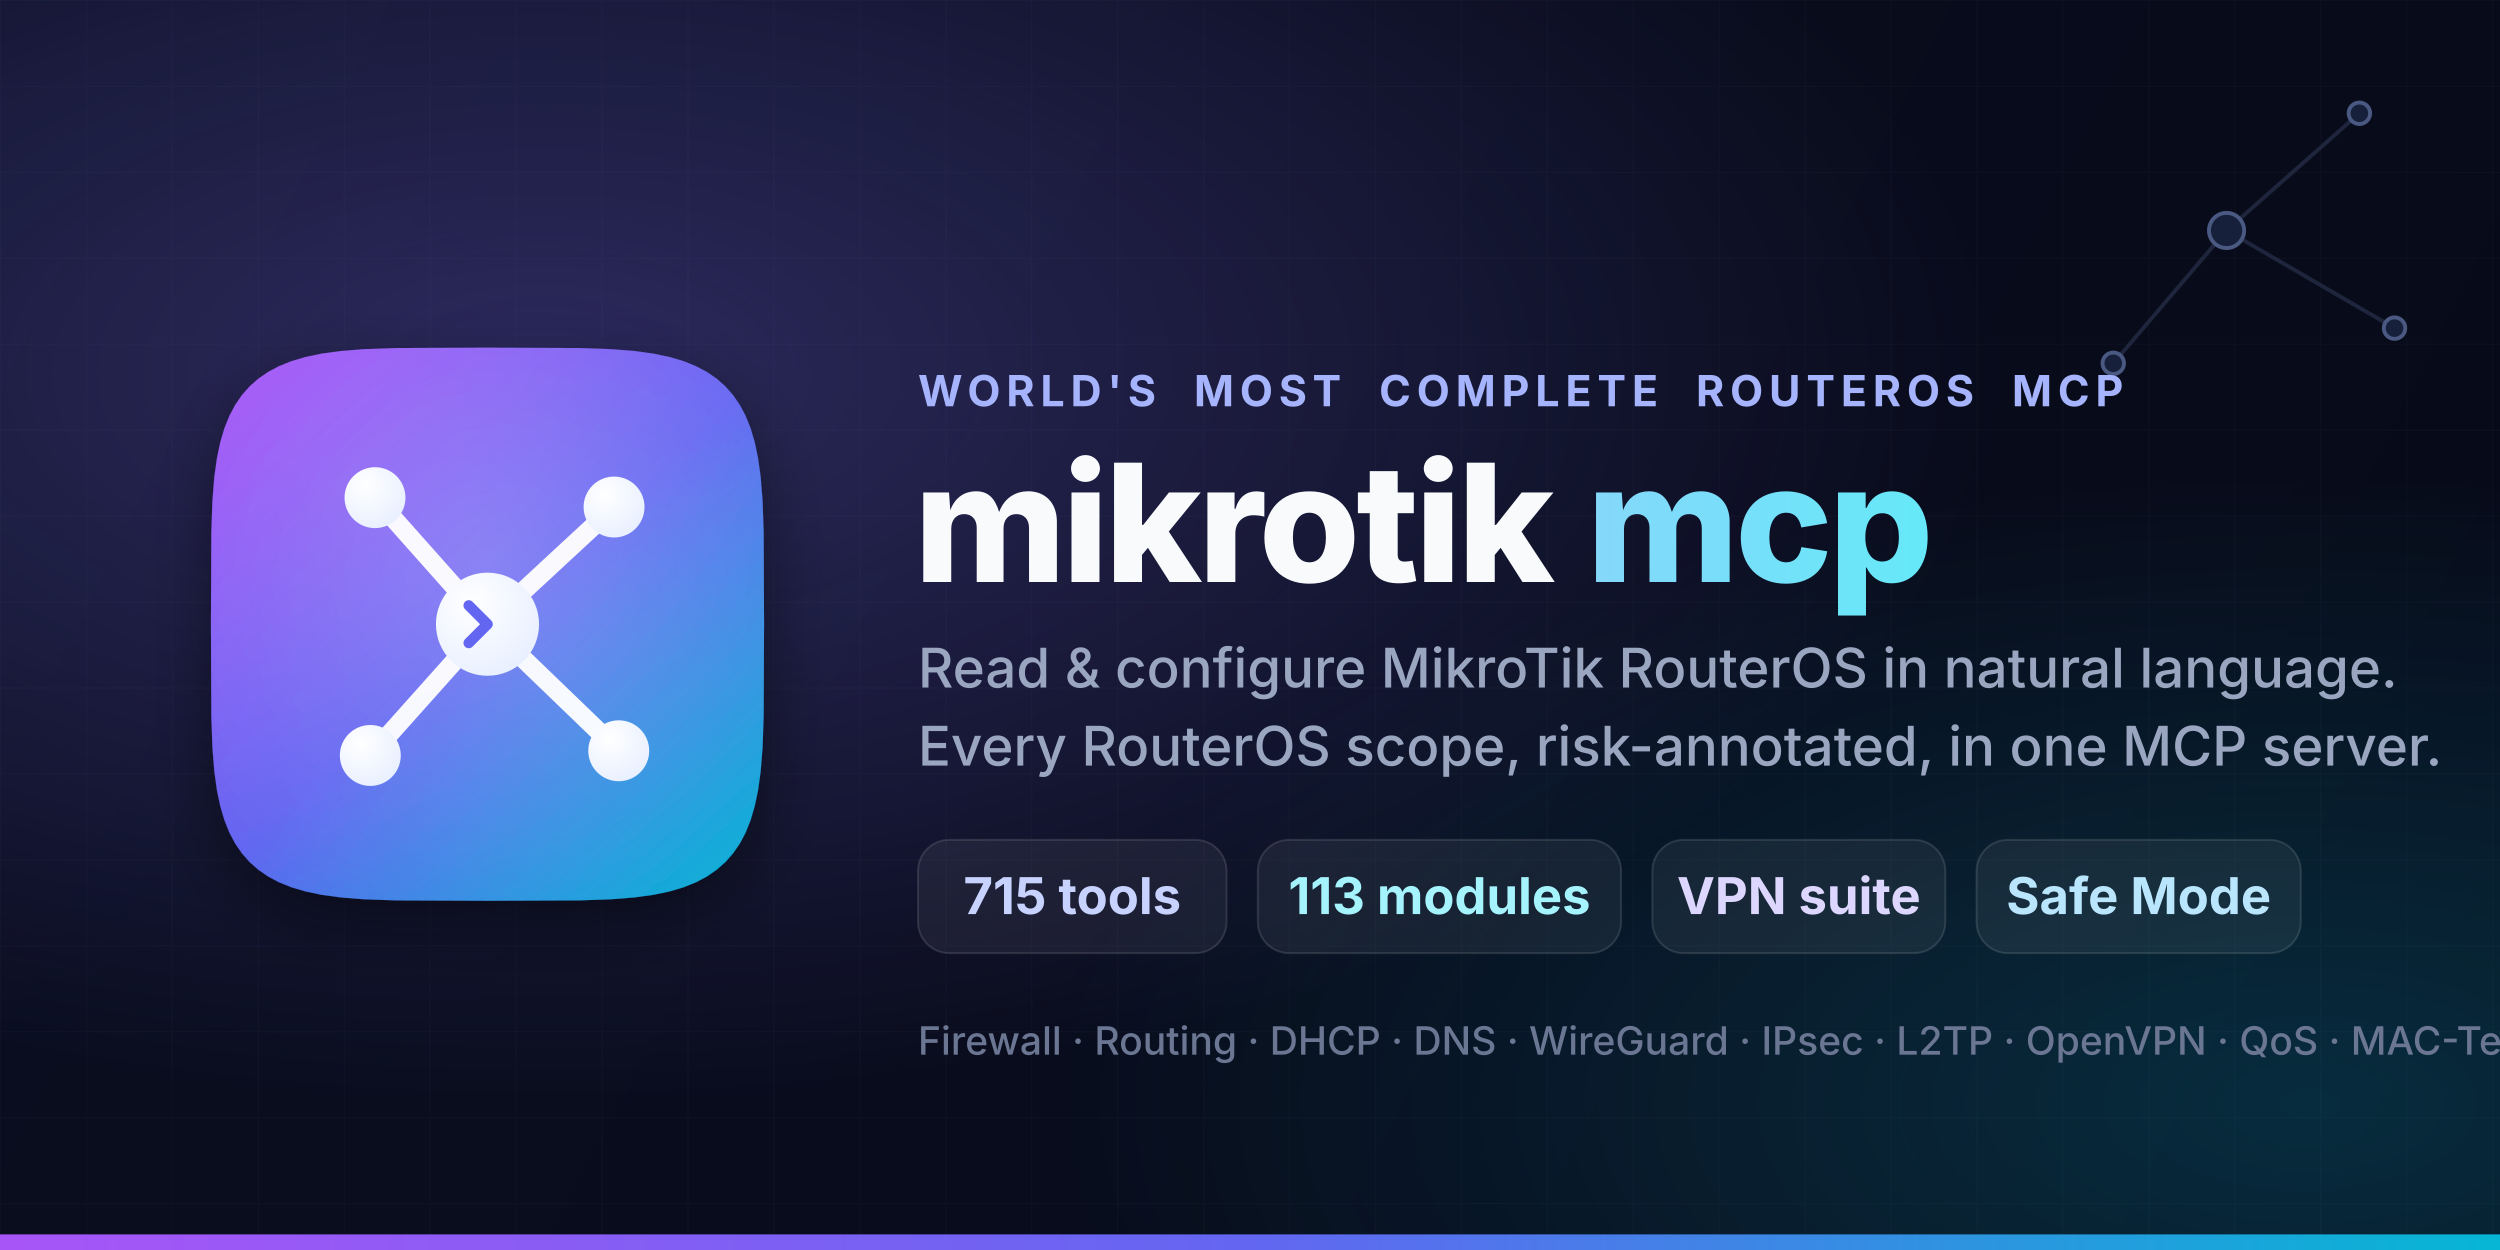
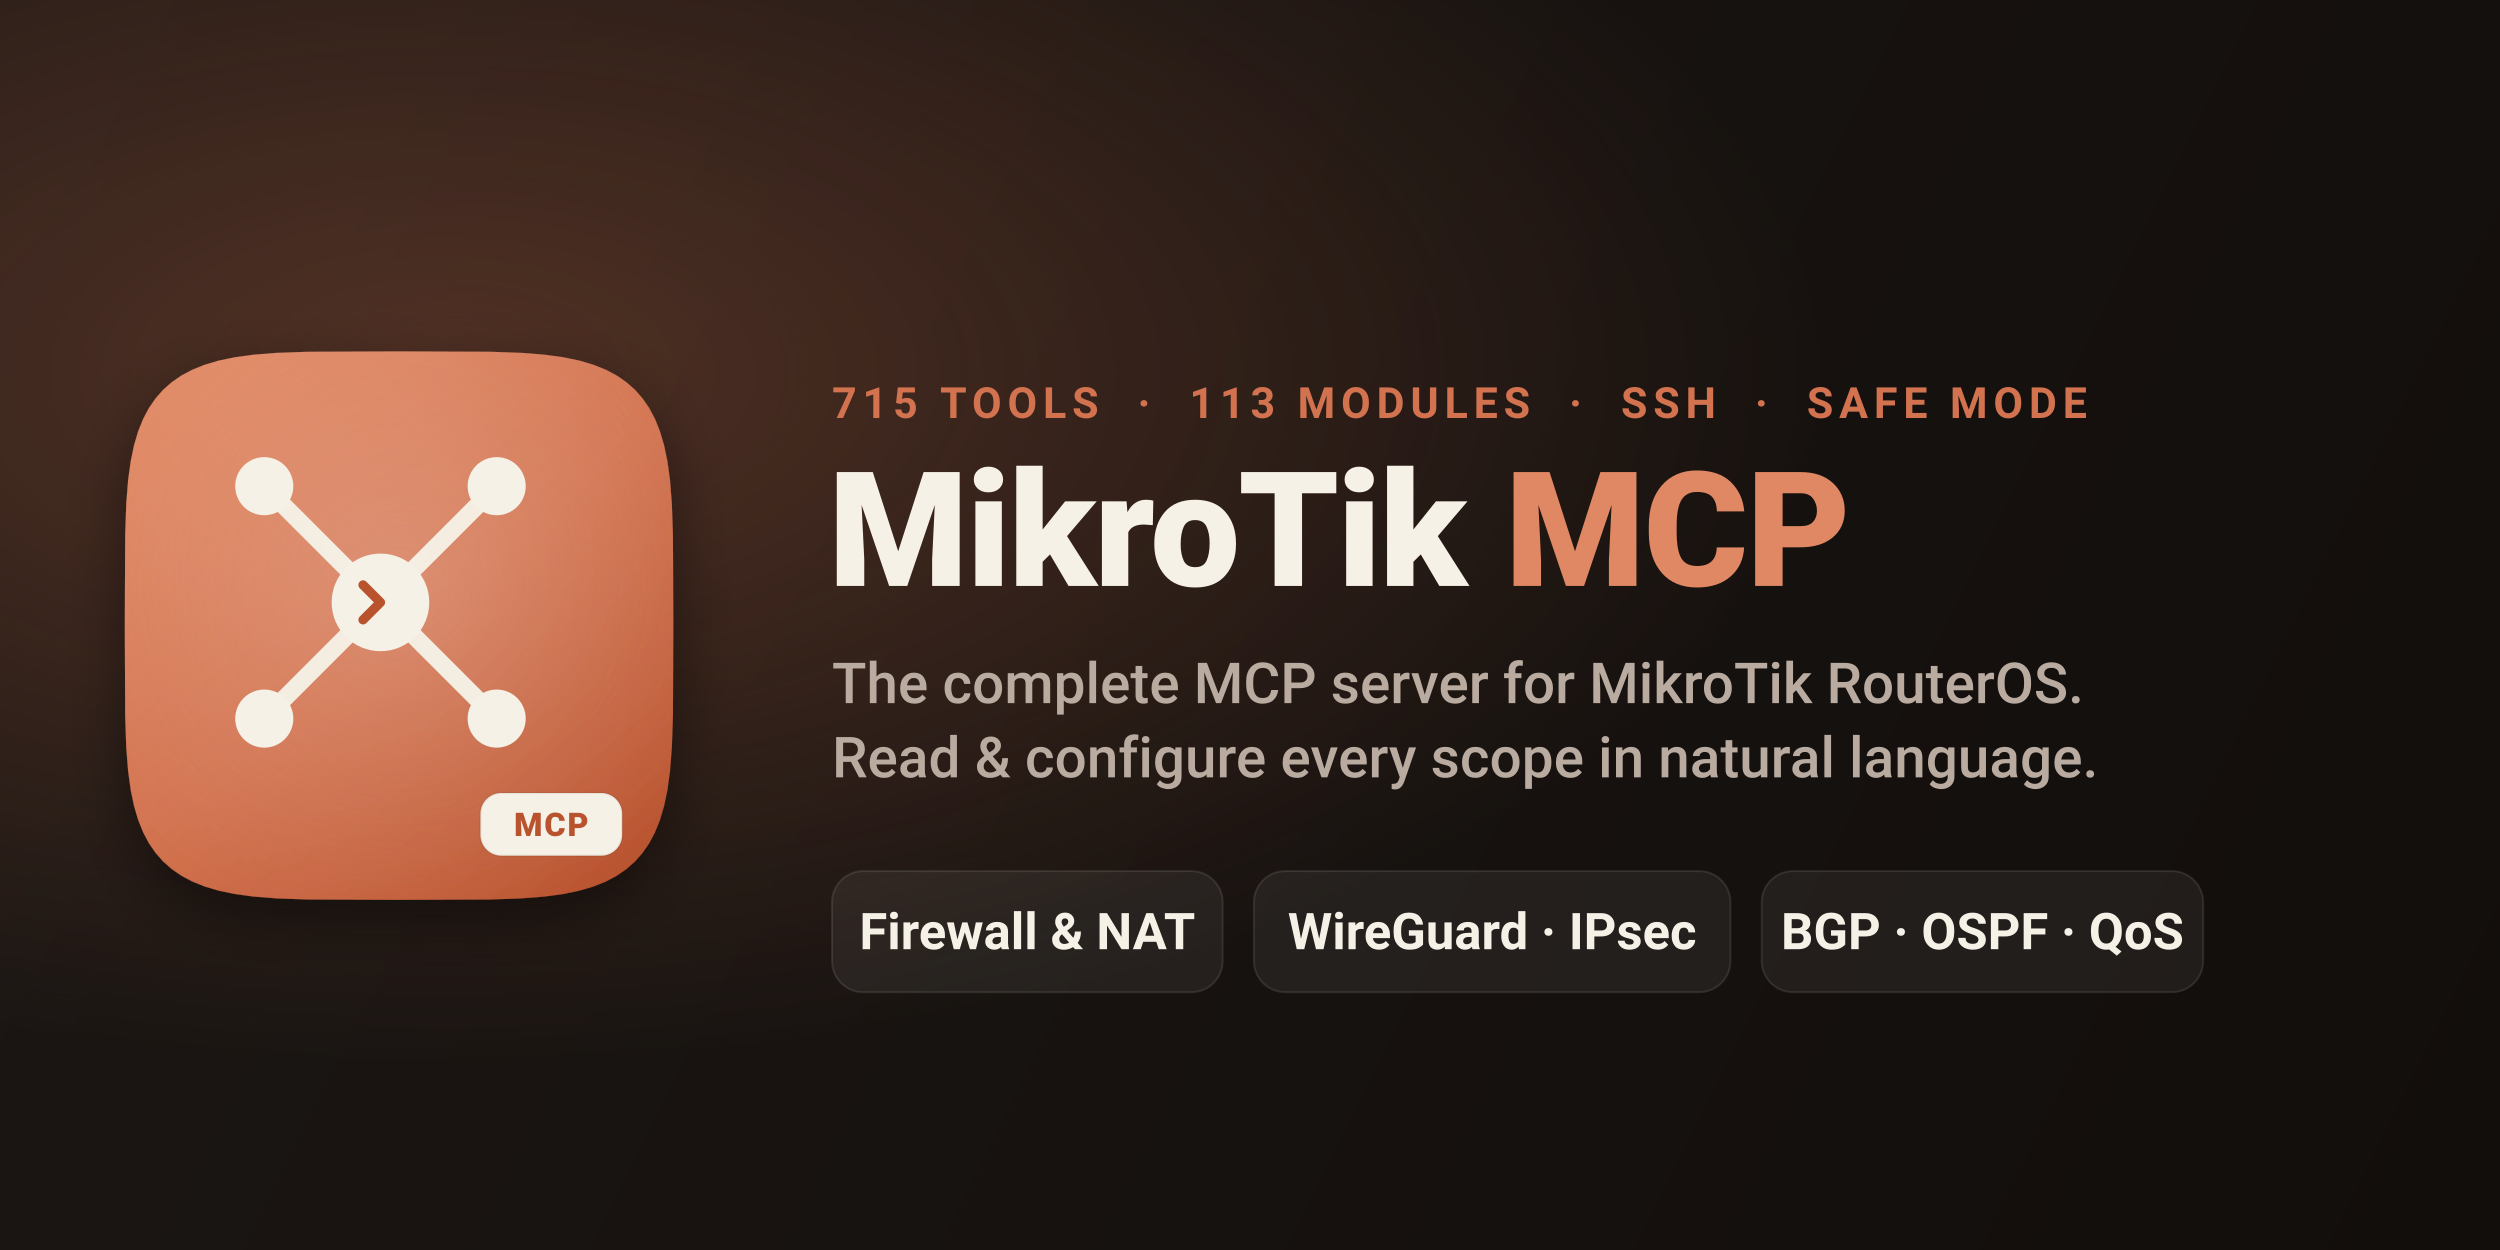
- <svg xmlns="http://www.w3.org/2000/svg" width="1280" height="640" viewBox="0 0 1280 640" fill="none" role="img" aria-label="MikroTik MCP — the most complete MCP server for MikroTik RouterOS, 715 tools across 113 modules">
+ <svg xmlns="http://www.w3.org/2000/svg" width="1280" height="640" viewBox="0 0 1280 640" fill="none" role="img" aria-label="MikroTik MCP — the complete MCP server for MikroTik RouterOS, 715 tools across 113 modules">
  <defs>
    <linearGradient id="bg" x1="0" y1="0" x2="1280" y2="640" gradientUnits="userSpaceOnUse">
-       <stop offset="0" stop-color="#0A0E20" />
-       <stop offset="1" stop-color="#070A18" />
+       <stop offset="0" stop-color="#1C1714" />
+       <stop offset="1" stop-color="#120E0C" />
    </linearGradient>
-     <radialGradient id="halo" cx="0.22" cy="0.30" r="0.58">
-       <stop offset="0" stop-color="#7C6CF0" stop-opacity="0.30" />
-       <stop offset="1" stop-color="#7C6CF0" stop-opacity="0" />
+     <radialGradient id="halo" cx="0.18" cy="0.30" r="0.55">
+       <stop offset="0" stop-color="#D2724F" stop-opacity="0.30" />
+       <stop offset="1" stop-color="#D2724F" stop-opacity="0" />
    </radialGradient>
-     <radialGradient id="halo2" cx="0.92" cy="0.88" r="0.5">
-       <stop offset="0" stop-color="#06B6D4" stop-opacity="0.20" />
-       <stop offset="1" stop-color="#06B6D4" stop-opacity="0" />
+     <linearGradient id="coral" x1="80" y1="40" x2="440" y2="480" gradientUnits="userSpaceOnUse">
+       <stop offset="0" stop-color="#E08763" />
+       <stop offset="0.5" stop-color="#D2724F" />
+       <stop offset="1" stop-color="#B9532F" />
+     </linearGradient>
+     <radialGradient id="glow" cx="0.5" cy="0.42" r="0.62">
+       <stop offset="0" stop-color="#FBF7EF" stop-opacity="0.20" />
+       <stop offset="1" stop-color="#FBF7EF" stop-opacity="0" />
    </radialGradient>
-     <linearGradient id="tile" x1="40" y1="20" x2="470" y2="500" gradientUnits="userSpaceOnUse">
-       <stop offset="0" stop-color="#A855F7" />
-       <stop offset="0.5" stop-color="#6366F1" />
-       <stop offset="1" stop-color="#06B6D4" />
-     </linearGradient>
-     <radialGradient id="sheen" cx="0.5" cy="0.4" r="0.62">
-       <stop offset="0" stop-color="#ffffff" stop-opacity="0.20" />
-       <stop offset="1" stop-color="#ffffff" stop-opacity="0" />
-     </radialGradient>
-     <radialGradient id="node" cx="0.35" cy="0.3" r="0.85">
-       <stop offset="0" stop-color="#ffffff" />
-       <stop offset="1" stop-color="#E5EDFF" />
-     </radialGradient>
-     <linearGradient id="accent" x1="468" y1="0" x2="980" y2="0" gradientUnits="userSpaceOnUse">
-       <stop offset="0" stop-color="#C4B5FD" />
-       <stop offset="1" stop-color="#67E8F9" />
-     </linearGradient>
-     <linearGradient id="bar" x1="0" y1="0" x2="1280" y2="0" gradientUnits="userSpaceOnUse">
-       <stop offset="0" stop-color="#A855F7" />
-       <stop offset="0.5" stop-color="#6366F1" />
-       <stop offset="1" stop-color="#06B6D4" />
-     </linearGradient>
    <filter id="soft" x="-30%" y="-30%" width="160%" height="160%">
-       <feDropShadow dx="0" dy="20" stdDeviation="28" flood-color="#000000" flood-opacity="0.45" />
+       <feDropShadow dx="0" dy="18" stdDeviation="26" flood-color="#000000" flood-opacity="0.45" />
    </filter>
-     <pattern id="grid" width="44" height="44" patternUnits="userSpaceOnUse">
-       <path d="M44 0 H0 V44" fill="none" stroke="#5B6478" stroke-opacity="0.06" stroke-width="1" />
-     </pattern>
    <clipPath id="sq">
      <path d="M 492.00,256.00 L 491.68,334.04 L 490.73,361.35 L 489.14,381.37 L 486.91,397.63 L 484.01,411.43 L 480.45,423.42 L 476.20,433.97 L 471.23,443.31 L 465.50,451.62 L 458.99,458.99 L 451.62,465.50 L 443.31,471.23 L 433.97,476.20 L 423.42,480.45 L 411.43,484.01 L 397.63,486.91 L 381.37,489.14 L 361.35,490.73 L 334.04,491.68 L 256.00,492.00 L 177.96,491.68 L 150.65,490.73 L 130.63,489.14 L 114.37,486.91 L 100.57,484.01 L 88.58,480.45 L 78.03,476.20 L 68.69,471.23 L 60.38,465.50 L 53.01,458.99 L 46.50,451.62 L 40.77,443.31 L 35.80,433.97 L 31.55,423.42 L 27.99,411.43 L 25.09,397.63 L 22.86,381.37 L 21.27,361.35 L 20.32,334.04 L 20.00,256.00 L 20.32,177.96 L 21.27,150.65 L 22.86,130.63 L 25.09,114.37 L 27.99,100.57 L 31.55,88.58 L 35.80,78.03 L 40.77,68.69 L 46.50,60.38 L 53.01,53.01 L 60.38,46.50 L 68.69,40.77 L 78.03,35.80 L 88.58,31.55 L 100.57,27.99 L 114.37,25.09 L 130.63,22.86 L 150.65,21.27 L 177.96,20.32 L 256.00,20.00 L 334.04,20.32 L 361.35,21.27 L 381.37,22.86 L 397.63,25.09 L 411.43,27.99 L 423.42,31.55 L 433.97,35.80 L 443.31,40.77 L 451.62,46.50 L 458.99,53.01 L 465.50,60.38 L 471.23,68.69 L 476.20,78.03 L 480.45,88.58 L 484.01,100.57 L 486.91,114.37 L 489.14,130.63 L 490.73,150.65 L 491.68,177.96 L 492.00,256.00 Z" />
    </clipPath>
  </defs>
  <rect width="1280" height="640" fill="url(#bg)" />
-   <rect width="1280" height="640" fill="url(#grid)" />
  <rect width="1280" height="640" fill="url(#halo)" />
-   <rect width="1280" height="640" fill="url(#halo2)" />
-   <g opacity="0.5" stroke="#33405E" stroke-width="2">
-     <line x1="1140" y1="118" x2="1208" y2="58" />
-     <line x1="1140" y1="118" x2="1226" y2="168" />
-     <line x1="1140" y1="118" x2="1082" y2="186" />
+   <g transform="translate(-44 0)">
+     <g transform="translate(96 168) scale(0.595)" filter="url(#soft)">
+       <path clip-path="url(#sq)" fill="url(#coral)" d="M0 0h512v512H0z" />
+       <rect clip-path="url(#sq)" width="512" height="512" fill="url(#glow)" />
+       <g stroke="#F6F1E7" stroke-width="15" stroke-linecap="round" opacity="0.96">
+         <line x1="240" y1="236" x2="140" y2="136" />
+         <line x1="240" y1="236" x2="340" y2="136" />
+         <line x1="240" y1="236" x2="140" y2="336" />
+         <line x1="240" y1="236" x2="340" y2="336" />
+       </g>
+       <circle cx="240" cy="236" r="42" fill="#F6F1E7" />
+       <circle cx="140" cy="136" r="25" fill="#F6F1E7" />
+       <circle cx="340" cy="136" r="25" fill="#F6F1E7" />
+       <circle cx="140" cy="336" r="25" fill="#F6F1E7" />
+       <circle cx="340" cy="336" r="25" fill="#F6F1E7" />
+       <path d="M225 221 L240 236 L225 251" fill="none" stroke="#B9532F" stroke-width="8" stroke-linecap="round" stroke-linejoin="round" />
+       <g transform="translate(326 400)">
+         <rect width="122" height="54" rx="18" fill="#F6F1E7" />
+         <rect width="122" height="54" rx="18" fill="none" stroke="#000000" stroke-opacity="0.06" stroke-width="2" />
+         <text x="61" y="37" text-anchor="middle" font-family="-apple-system, 'SF Pro Display', 'Segoe UI', Roboto, Helvetica, Arial, sans-serif" font-size="28" font-weight="800" letter-spacing="1.5" fill="#B9532F">MCP</text>
+       </g>
+     </g>
+     <g font-family="-apple-system, BlinkMacSystemFont, 'SF Pro Display', 'Segoe UI', Roboto, Helvetica, Arial, sans-serif">
+       <text x="470" y="214" font-size="22" font-weight="700" letter-spacing="3" fill="#D2724F">715 TOOLS  ·  113 MODULES  ·  SSH  ·  SAFE MODE</text>
+       <text x="468" y="300" font-size="82" font-weight="800" letter-spacing="-1" fill="#F6F1E7">MikroTik <tspan fill="#E08763">MCP</tspan>
+       </text>
+       <text x="470" y="360" font-size="29" font-weight="500" fill="#B9ABA0">The complete MCP server for MikroTik RouterOS.</text>
+       <text x="470" y="398" font-size="29" font-weight="500" fill="#B9ABA0">Read &amp; configure every scope in natural language.</text>
+       <g font-size="26" font-weight="600">
+         <rect x="470" y="446" width="200" height="62" rx="16" fill="#FFFFFF" fill-opacity="0.06" stroke="#FFFFFF" stroke-opacity="0.10" />
+         <text x="570" y="486" text-anchor="middle" fill="#F6F1E7">Firewall &amp; NAT</text>
+         <rect x="686" y="446" width="244" height="62" rx="16" fill="#FFFFFF" fill-opacity="0.06" stroke="#FFFFFF" stroke-opacity="0.10" />
+         <text x="808" y="486" text-anchor="middle" fill="#F6F1E7">WireGuard · IPsec</text>
+         <rect x="946" y="446" width="226" height="62" rx="16" fill="#FFFFFF" fill-opacity="0.06" stroke="#FFFFFF" stroke-opacity="0.10" />
+         <text x="1059" y="486" text-anchor="middle" fill="#F6F1E7">BGP · OSPF · QoS</text>
+       </g>
+     </g>
  </g>
-   <g fill="#16203A" stroke="#4A5982" stroke-width="2">
-     <circle cx="1140" cy="118" r="9" />
-     <circle cx="1208" cy="58" r="5.5" />
-     <circle cx="1226" cy="168" r="5.5" />
-     <circle cx="1082" cy="186" r="5.5" />
-   </g>
-   <g transform="translate(96,166) scale(0.60)" filter="url(#soft)">
-     <path clip-path="url(#sq)" fill="url(#tile)" d="M0 0h512v512H0z" />
-     <rect clip-path="url(#sq)" width="512" height="512" fill="url(#sheen)" />
-     <path clip-path="url(#sq)" d="M0 0h512v512H0z" fill="none" stroke="#ffffff" stroke-opacity="0.16" stroke-width="3" />
-     <g stroke="#ffffff" stroke-width="16" stroke-linecap="round" opacity="0.95">
-       <line x1="256" y1="256" x2="160" y2="148" />
-       <line x1="256" y1="256" x2="364" y2="156" />
-       <line x1="256" y1="256" x2="156" y2="368" />
-       <line x1="256" y1="256" x2="368" y2="364" />
-     </g>
-     <circle cx="256" cy="256" r="44" fill="url(#node)" />
-     <circle cx="160" cy="148" r="26" fill="url(#node)" />
-     <circle cx="364" cy="156" r="26" fill="url(#node)" />
-     <circle cx="156" cy="368" r="26" fill="url(#node)" />
-     <circle cx="368" cy="364" r="26" fill="url(#node)" />
-     <path d="M240 240 L256 256 L240 272" fill="none" stroke="#6366F1" stroke-width="9" stroke-linecap="round" stroke-linejoin="round" />
-   </g>
-   <g font-family="'Inter', 'Segoe UI', system-ui, -apple-system, sans-serif">
-     <text x="470" y="208" font-size="22" font-weight="700" letter-spacing="3" fill="#A5B4FC">WORLD'S  MOST  COMPLETE  ROUTEROS  MCP</text>
-     <text x="468" y="298" font-size="84" font-weight="800" fill="#F8FAFC" letter-spacing="-2">mikrotik <tspan fill="url(#accent)">mcp</tspan>
-     </text>
-     <text x="470" y="352" font-size="28" font-weight="500" fill="#9AA6C0">Read &amp; configure MikroTik RouterOS in natural language.</text>
-     <text x="470" y="392" font-size="28" font-weight="500" fill="#9AA6C0">Every RouterOS scope, risk-annotated, in one MCP server.</text>
-     <g font-size="26" font-weight="700">
-       <rect x="470" y="430" width="158" height="58" rx="16" fill="#FFFFFF" fill-opacity="0.06" stroke="#FFFFFF" stroke-opacity="0.12" />
-       <text x="549" y="468" fill="#C7D2FE" text-anchor="middle">715 tools</text>
-       <rect x="644" y="430" width="186" height="58" rx="16" fill="#FFFFFF" fill-opacity="0.06" stroke="#FFFFFF" stroke-opacity="0.12" />
-       <text x="737" y="468" fill="#A5F3FC" text-anchor="middle">113 modules</text>
-       <rect x="846" y="430" width="150" height="58" rx="16" fill="#FFFFFF" fill-opacity="0.06" stroke="#FFFFFF" stroke-opacity="0.12" />
-       <text x="921" y="468" fill="#DDD6FE" text-anchor="middle">VPN suite</text>
-       <rect x="1012" y="430" width="166" height="58" rx="16" fill="#FFFFFF" fill-opacity="0.06" stroke="#FFFFFF" stroke-opacity="0.12" />
-       <text x="1095" y="468" fill="#BAE6FD" text-anchor="middle">Safe Mode</text>
-     </g>
-     <text x="470" y="540" font-size="20" font-weight="500" fill="#6B7693">Firewall · Routing · DHCP · DNS · WireGuard · IPsec · L2TP · OpenVPN · QoS · MAC-Telnet</text>
-   </g>
-   <rect x="0" y="632" width="1280" height="8" fill="url(#bar)" />
</svg>
